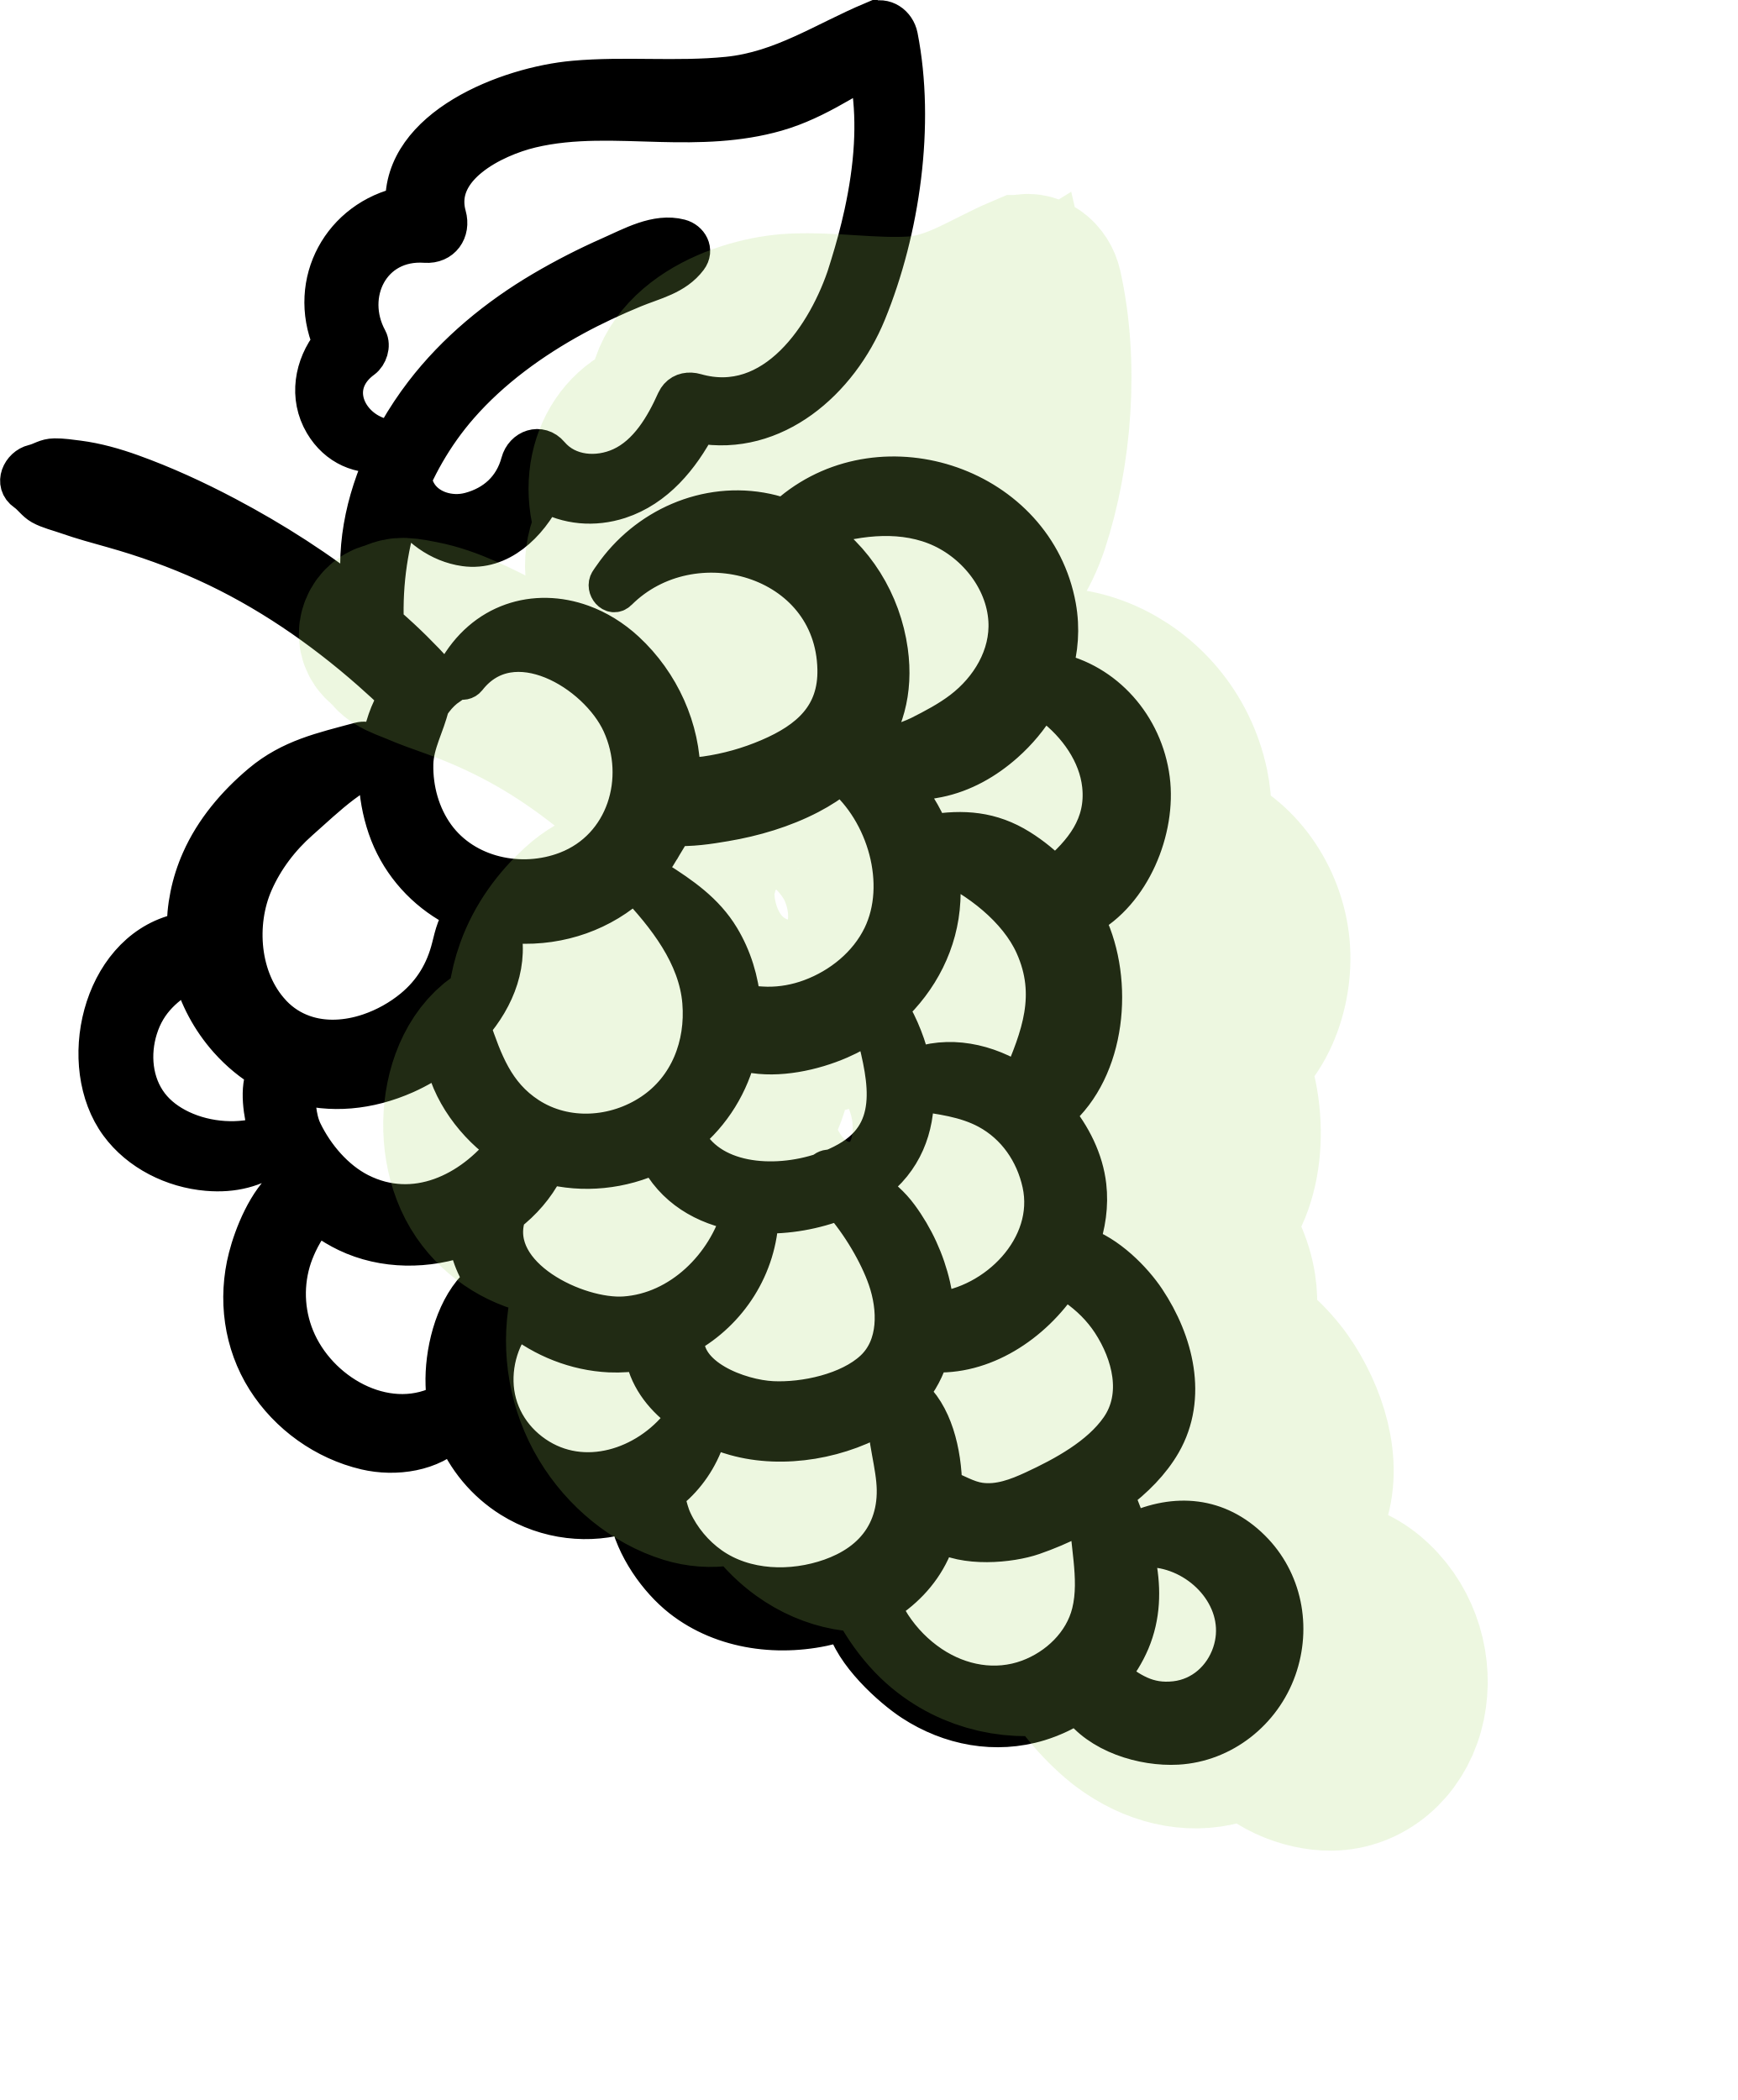
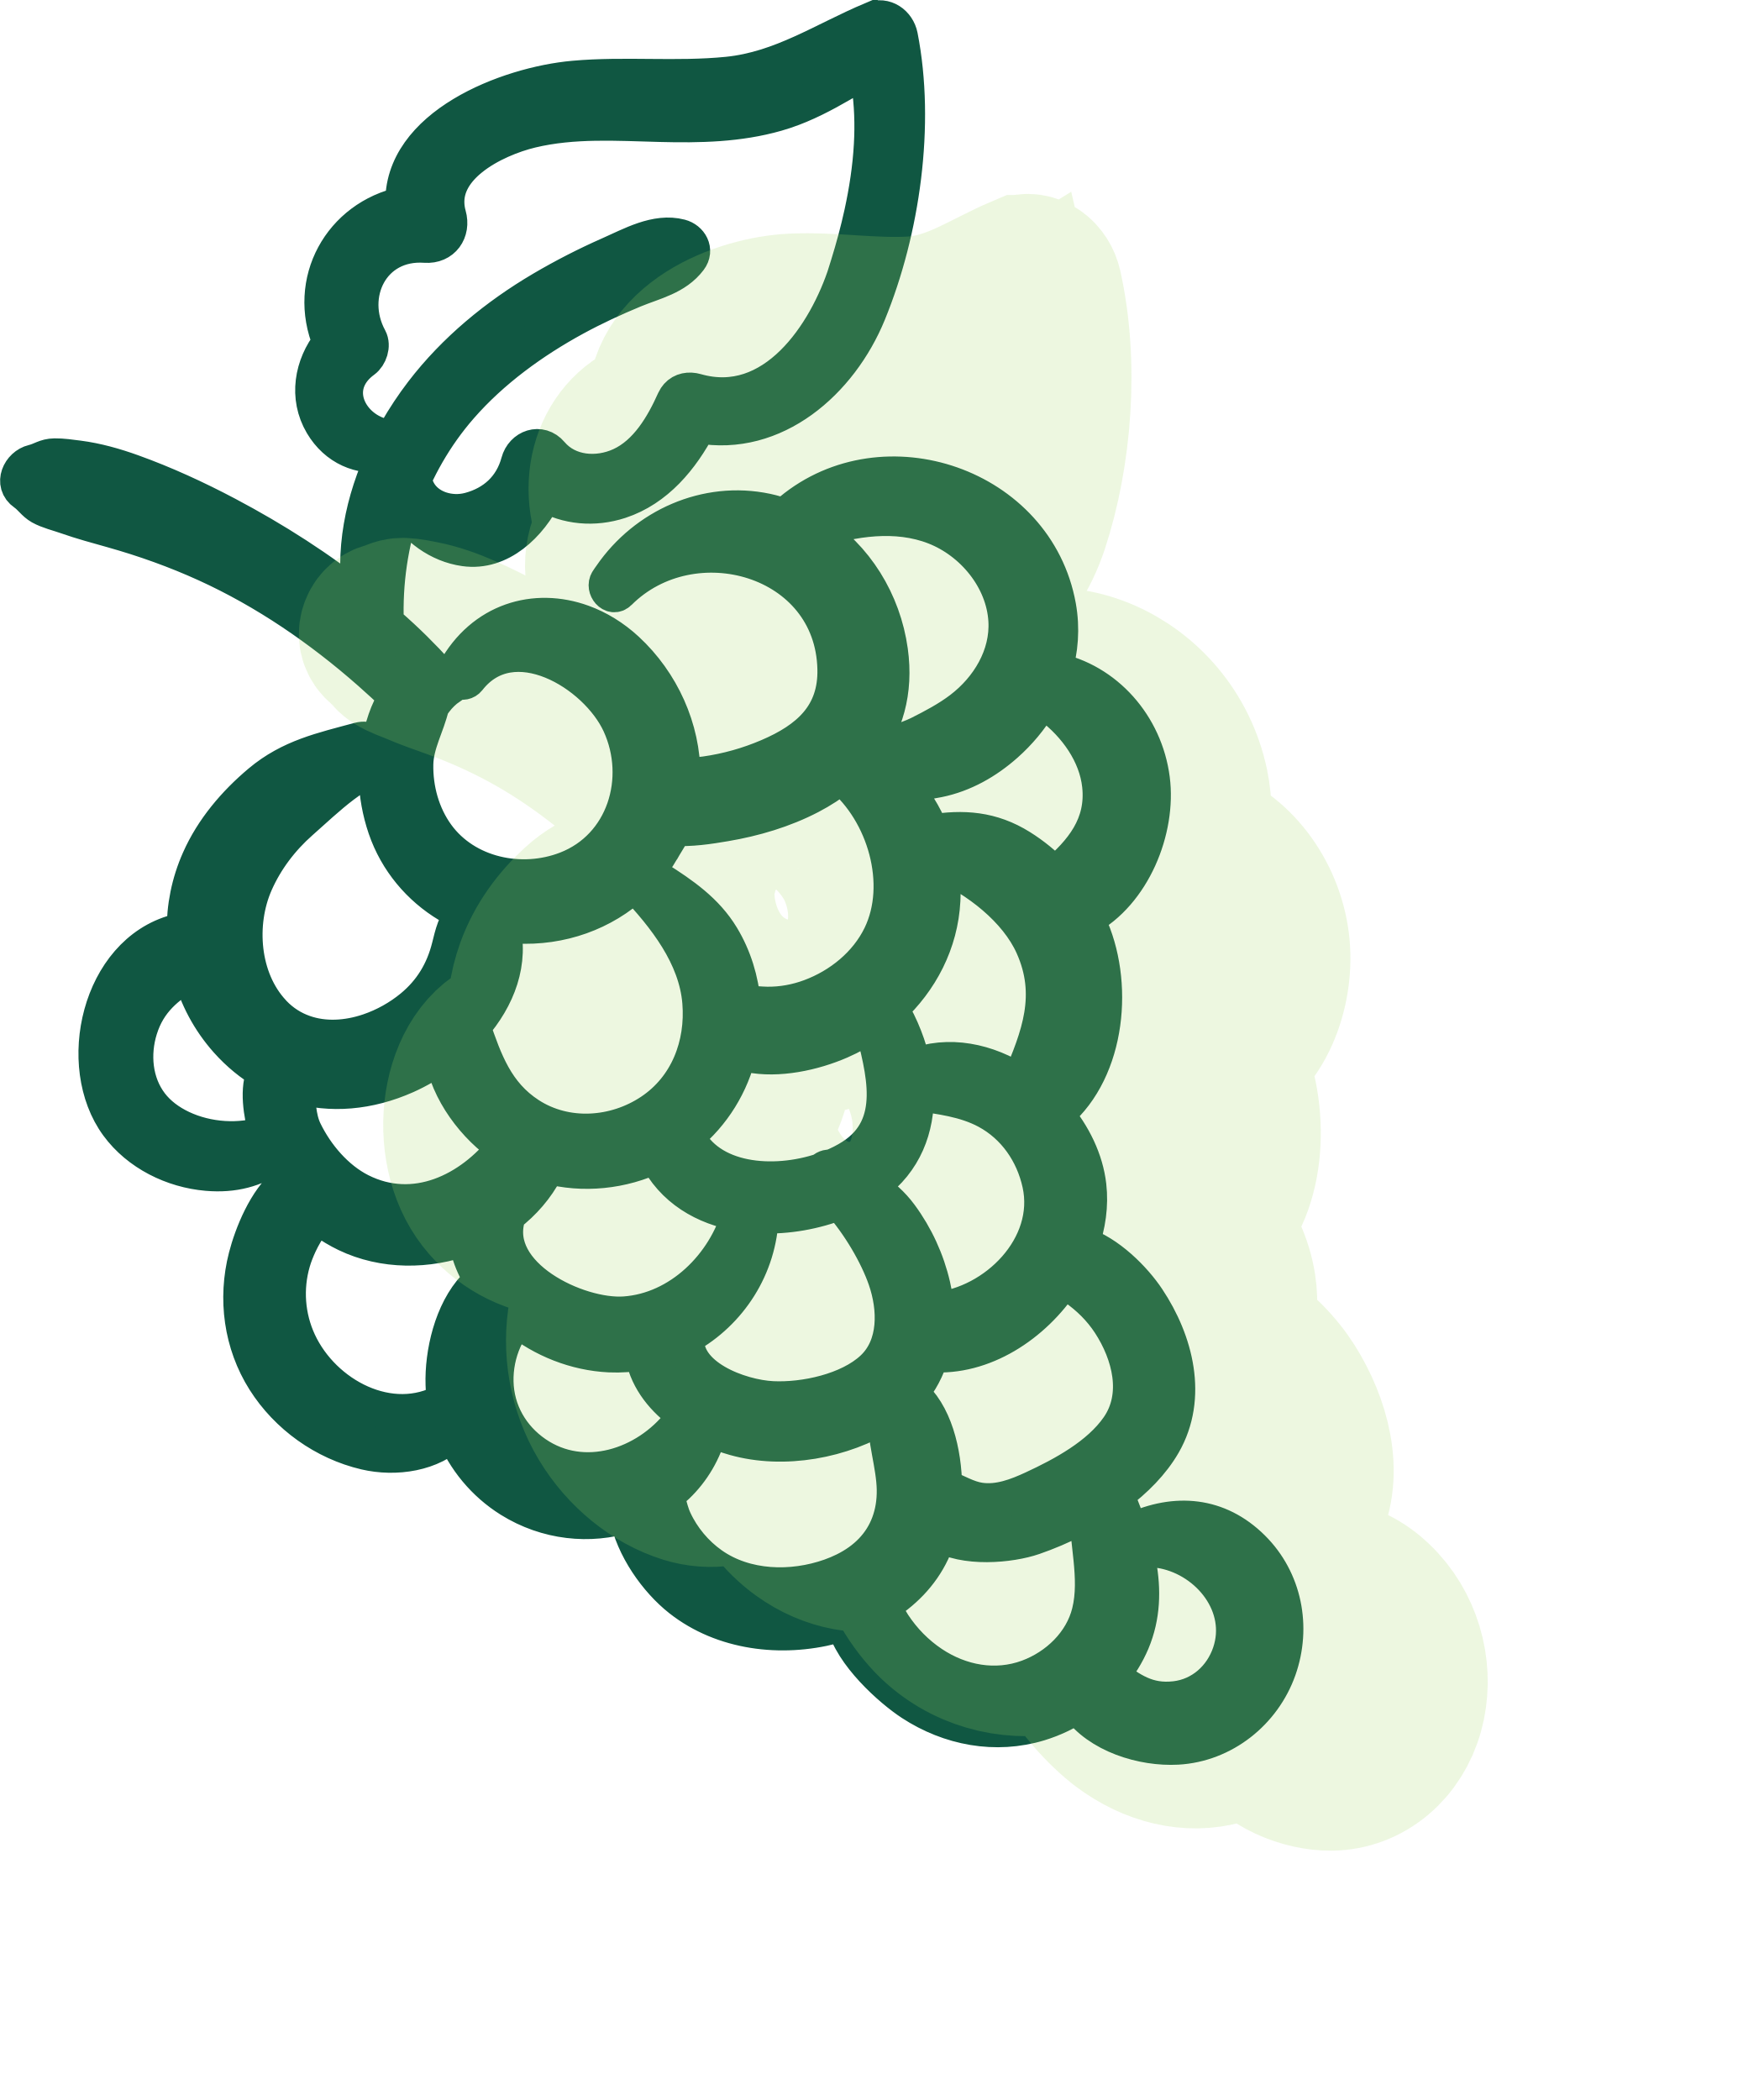
<svg xmlns="http://www.w3.org/2000/svg" width="48" height="58" viewBox="0 0 48 58" fill="none">
  <svg x="0.00" y="0.00" width="36" height="49" viewBox="0 0 36 49" overflow="visible">
-     <path d="M24.082 0.55C22.738 1.117 21.583 1.917 20.095 2.067C18.682 2.209 17.26 2.05 15.848 2.177C14.014 2.341 11.065 3.484 11.143 5.652C9.422 6.017 8.434 7.775 9.133 9.457C8.629 10.092 8.469 10.97 8.907 11.71C9.295 12.366 9.961 12.642 10.639 12.533C10.028 13.823 9.731 15.258 9.989 16.642C8.831 15.713 7.577 14.911 6.261 14.215C5.416 13.769 4.55 13.37 3.651 13.046C3.17 12.873 2.674 12.732 2.166 12.666C1.957 12.639 1.719 12.604 1.508 12.607C1.254 12.61 1.145 12.722 0.918 12.776C0.556 12.862 0.319 13.358 0.689 13.613C0.853 13.725 0.949 13.891 1.128 13.992C1.336 14.108 1.616 14.174 1.842 14.254C2.257 14.4 2.681 14.514 3.104 14.633C3.987 14.881 4.859 15.193 5.693 15.573C7.342 16.324 8.858 17.365 10.217 18.561C10.472 18.785 10.721 19.016 10.968 19.25C10.701 19.623 10.563 20.135 10.484 20.537C10.472 20.596 10.464 20.655 10.455 20.715C10.385 20.526 10.179 20.379 9.919 20.449C8.909 20.723 8.02 20.91 7.188 21.608C6.491 22.194 5.883 22.909 5.512 23.747C5.229 24.383 5.096 25.058 5.106 25.725C5.032 25.721 4.952 25.727 4.867 25.75C2.745 26.32 2.049 29.424 3.259 31.07C3.828 31.845 4.774 32.31 5.721 32.391C6.458 32.454 7.038 32.287 7.567 31.934C7.661 32.194 7.787 32.44 7.939 32.669C7.346 33.135 6.964 34.114 6.809 34.717C6.512 35.871 6.676 37.106 7.316 38.117C7.94 39.103 8.958 39.83 10.093 40.096C10.92 40.29 11.935 40.146 12.527 39.535C12.833 40.301 13.38 40.965 14.093 41.411C15.105 42.043 16.296 42.157 17.321 41.833C17.496 42.747 18.145 43.651 18.795 44.163C19.97 45.087 21.578 45.274 22.996 44.906C23.106 44.877 23.213 44.845 23.32 44.81C23.522 45.685 24.613 46.658 25.181 47.029C26.227 47.713 27.497 47.953 28.703 47.586C29.075 47.472 29.433 47.303 29.762 47.089C30.336 47.921 31.567 48.292 32.518 48.239C33.787 48.168 34.884 47.292 35.305 46.102C35.716 44.938 35.465 43.637 34.581 42.761C33.642 41.83 32.468 41.741 31.312 42.27C31.273 42.288 31.242 42.313 31.217 42.341C31.1 41.976 30.96 41.617 30.815 41.268C31.35 40.87 31.815 40.401 32.12 39.871C32.857 38.589 32.461 37.05 31.683 35.882C31.319 35.334 30.602 34.603 29.851 34.367C30.039 33.839 30.118 33.286 30.056 32.749C29.976 32.045 29.637 31.349 29.146 30.768C29.165 30.755 29.183 30.745 29.201 30.73C30.607 29.528 30.82 27.111 30.057 25.499C30.034 25.451 30.008 25.406 29.984 25.359C31.281 24.668 31.99 22.912 31.81 21.519C31.618 20.033 30.535 18.805 29.11 18.517C29.281 17.956 29.329 17.357 29.219 16.746C28.615 13.413 24.418 11.986 21.854 14.108C21.788 14.162 21.748 14.226 21.729 14.293C21.547 14.227 21.36 14.169 21.166 14.128C19.507 13.778 17.829 14.537 16.886 15.907C16.853 15.954 16.819 15.999 16.789 16.048C16.669 16.237 16.907 16.538 17.093 16.351C19.125 14.324 23.006 15.404 23.075 18.476C23.104 19.752 22.328 20.43 21.222 20.902C20.666 21.14 20.084 21.304 19.484 21.389C19.277 21.419 19.06 21.421 18.844 21.422C18.85 20.13 18.266 18.842 17.3 17.95C16.93 17.608 16.516 17.357 16.088 17.201C14.781 16.726 13.339 17.137 12.569 18.543C12.504 18.662 12.58 18.77 12.684 18.811C12.766 18.842 12.866 18.832 12.929 18.752C14.157 17.176 16.481 18.582 17.127 19.994C17.821 21.51 17.254 23.394 15.644 24.016C14.399 24.497 12.861 24.176 12.058 23.072C11.648 22.507 11.454 21.798 11.468 21.104C11.48 20.534 11.785 20.031 11.905 19.505C11.938 19.456 11.97 19.407 12.006 19.36C12.126 19.201 12.262 19.071 12.411 18.967C11.993 18.483 11.555 18.023 11.094 17.595C10.949 17.46 10.801 17.329 10.653 17.2C10.612 16.086 10.773 14.987 11.13 13.956C11.487 14.576 12.124 15.041 12.834 15.14C13.815 15.278 14.62 14.492 15.046 13.636C15.662 13.99 16.404 14.061 17.118 13.828C18.123 13.498 18.817 12.654 19.295 11.744C21.395 12.122 23.195 10.545 23.973 8.648C24.91 6.362 25.328 3.435 24.85 1.001C24.781 0.652 24.438 0.402 24.083 0.551L24.082 0.55ZM24.576 17.979C24.388 16.616 23.621 15.375 22.485 14.663C23.546 14.306 24.76 14.13 25.817 14.542C26.871 14.952 27.729 15.983 27.797 17.135C27.855 18.113 27.307 19.013 26.547 19.592C26.193 19.862 25.782 20.079 25.386 20.278C25.013 20.466 24.502 20.548 24.251 20.897C24.22 20.941 24.2 20.995 24.192 21.052C24.078 20.969 23.96 20.891 23.838 20.819C24.45 20.06 24.732 19.103 24.576 17.979L24.576 17.979ZM30.386 21.69C30.505 22.796 29.889 23.528 29.131 24.177C28.846 23.883 28.528 23.622 28.181 23.405C27.384 22.906 26.601 22.852 25.716 22.998C25.521 22.509 25.242 22.062 24.889 21.673C24.859 21.64 24.829 21.608 24.798 21.576C24.838 21.584 24.879 21.591 24.921 21.596C25.251 21.639 25.613 21.586 25.907 21.526C26.609 21.384 27.239 21.025 27.773 20.55C28.137 20.227 28.447 19.855 28.692 19.448C28.718 19.405 28.744 19.362 28.769 19.318C28.854 19.373 28.937 19.432 29.019 19.493C29.728 20.029 30.293 20.824 30.386 21.69L30.386 21.69ZM23.325 43.382C23.201 43.443 23.071 43.498 22.933 43.547C21.873 43.921 20.589 43.892 19.646 43.227C19.206 42.917 18.84 42.479 18.614 41.991C18.572 41.902 18.541 41.811 18.513 41.719C18.468 41.572 18.436 41.421 18.408 41.269C18.504 41.196 18.597 41.117 18.686 41.033C19.114 40.623 19.438 40.09 19.601 39.45C19.827 39.553 20.06 39.638 20.291 39.703C21.645 40.084 23.271 39.788 24.464 39.041C24.44 39.73 24.702 40.458 24.714 41.137C24.72 41.484 24.666 41.797 24.561 42.078C24.347 42.653 23.918 43.09 23.325 43.382L23.325 43.382ZM14.785 40.16C14.115 39.7 13.701 38.979 13.683 38.162C13.674 37.765 13.754 37.367 13.915 37.003C14.01 36.79 14.144 36.606 14.273 36.417C14.998 36.999 15.9 37.359 16.832 37.404C17.146 37.418 17.453 37.395 17.749 37.34C17.844 38.013 18.255 38.564 18.802 38.978C18.848 39.013 18.895 39.047 18.943 39.08C18.894 39.155 18.842 39.227 18.787 39.298C17.85 40.498 16.118 41.073 14.785 40.16ZM13.864 25.517C13.994 25.537 14.126 25.553 14.259 25.56C15.488 25.627 16.661 25.206 17.522 24.404C18.379 25.311 19.239 26.399 19.344 27.677C19.441 28.864 18.995 30.032 17.985 30.706C16.984 31.375 15.635 31.469 14.608 30.804C13.685 30.205 13.375 29.305 13.046 28.352C13.73 27.564 14.13 26.572 13.849 25.53C13.849 25.529 13.848 25.529 13.848 25.528C13.847 25.523 13.844 25.518 13.842 25.513C13.849 25.514 13.856 25.516 13.863 25.517L13.864 25.517ZM8.399 31.243C8.211 30.856 8.226 30.389 8.165 29.963C9.125 30.252 10.182 30.165 11.211 29.707C11.553 29.554 11.897 29.354 12.219 29.114C12.37 30.14 13.133 31.133 13.945 31.671C13.949 31.674 13.954 31.677 13.958 31.679C13.958 31.68 13.957 31.681 13.956 31.681C13.007 32.897 11.451 33.663 9.946 32.903C9.276 32.564 8.724 31.913 8.399 31.243L8.399 31.243ZM21.331 38.646C20.433 38.602 18.856 38.024 18.954 36.925C18.955 36.918 18.955 36.911 18.955 36.904C20.142 36.242 20.961 34.995 21.008 33.565C21.744 33.595 22.509 33.458 23.194 33.188C23.74 33.804 24.233 34.644 24.469 35.325C24.75 36.135 24.784 37.172 24.11 37.803C23.444 38.427 22.217 38.69 21.33 38.646L21.331 38.646ZM14.011 33.606C14.018 33.584 14.021 33.562 14.024 33.539C14.45 33.211 14.808 32.802 15.06 32.32C15.082 32.277 15.099 32.234 15.11 32.192C16.102 32.458 17.184 32.349 18.121 31.897C18.583 32.836 19.454 33.341 20.44 33.507C20.038 34.946 18.778 36.2 17.25 36.306C15.959 36.396 13.524 35.24 14.011 33.606ZM23.539 31.953C23.361 32.067 23.161 32.169 22.946 32.255C22.855 32.237 22.776 32.274 22.722 32.337C21.367 32.795 19.57 32.658 18.956 31.366C19.686 30.77 20.194 29.945 20.407 29.028C20.502 29.069 20.596 29.1 20.683 29.117C21.492 29.282 22.46 29.072 23.204 28.749C23.515 28.614 23.809 28.446 24.083 28.253C24.417 29.566 24.873 31.094 23.539 31.953ZM30.893 39.429C30.356 40.202 29.374 40.732 28.539 41.119C28.08 41.332 27.578 41.523 27.063 41.448C26.704 41.397 26.407 41.196 26.073 41.079C26.063 40.111 25.802 39.022 25.131 38.484C25.406 38.167 25.597 37.796 25.714 37.399C27.145 37.505 28.543 36.595 29.356 35.353C29.468 35.415 29.579 35.478 29.683 35.55C30.07 35.82 30.4 36.144 30.659 36.539C31.213 37.388 31.514 38.538 30.893 39.429L30.893 39.429ZM25.845 36.191C25.832 35.965 25.801 35.738 25.75 35.514C25.59 34.817 25.282 34.148 24.857 33.572C24.626 33.259 24.363 33.034 24.077 32.845C24.047 32.825 24.017 32.805 23.987 32.786C24.029 32.758 24.07 32.73 24.11 32.701C24.974 32.072 25.317 31.148 25.293 30.178C25.967 30.274 26.658 30.355 27.262 30.68C28.035 31.097 28.545 31.84 28.732 32.692C29.111 34.426 27.5 36.034 25.844 36.191L25.845 36.191ZM28.161 29.895C27.273 29.316 26.198 29.08 25.215 29.472C25.104 28.911 24.883 28.354 24.583 27.849C25.415 27.081 25.966 26.034 26.025 24.865C26.043 24.506 26.017 24.155 25.954 23.817C27.002 24.278 28.084 25.119 28.534 26.121C29.146 27.483 28.709 28.622 28.161 29.895L28.161 29.895ZM18.267 23.482C18.33 23.377 18.389 23.27 18.444 23.158C18.492 23.06 18.533 22.96 18.573 22.859C19.063 22.897 19.593 22.813 20.022 22.74C20.831 22.604 21.645 22.363 22.374 21.983C22.687 21.82 22.971 21.634 23.227 21.427C24.446 22.438 25.021 24.416 24.329 25.843C23.942 26.64 23.204 27.235 22.383 27.54C22.002 27.682 21.594 27.757 21.187 27.752C20.979 27.75 20.737 27.715 20.509 27.725C20.459 27.078 20.26 26.436 19.926 25.882C19.493 25.162 18.833 24.713 18.149 24.278C18.045 24.211 17.94 24.145 17.835 24.078C17.994 23.894 18.14 23.696 18.268 23.482L18.267 23.482ZM10.416 21.061C10.407 21.195 10.403 21.328 10.406 21.462C10.417 21.939 10.503 22.414 10.657 22.865C10.968 23.774 11.594 24.512 12.386 24.986C12.532 25.073 12.683 25.153 12.84 25.222C12.589 25.423 12.5 25.84 12.421 26.157C12.254 26.825 11.922 27.381 11.384 27.825C11.037 28.111 10.624 28.343 10.188 28.491C9.594 28.692 8.957 28.733 8.387 28.53C8.082 28.422 7.796 28.246 7.547 27.985C7.541 27.978 7.536 27.971 7.53 27.965C6.662 27.037 6.55 25.508 7.043 24.388C7.33 23.737 7.766 23.164 8.298 22.694C8.666 22.37 9.06 21.994 9.477 21.68C9.721 21.496 9.972 21.332 10.231 21.212C10.316 21.173 10.375 21.12 10.416 21.061ZM3.853 28.414C3.853 28.414 3.854 28.413 3.854 28.412C4.091 27.651 4.602 27.222 5.263 26.848C5.445 27.534 5.785 28.182 6.279 28.737C6.597 29.093 6.949 29.38 7.326 29.599C7.104 30.067 7.221 30.755 7.371 31.308C6.638 31.565 5.729 31.504 5.009 31.163C4.668 31.002 4.369 30.78 4.154 30.498C3.704 29.907 3.636 29.112 3.853 28.414L3.853 28.414ZM8.941 33.703C9.139 33.844 9.348 33.97 9.567 34.075C10.589 34.566 11.816 34.566 12.886 34.167C12.911 34.433 12.988 34.699 13.103 34.953C13.166 35.094 13.242 35.231 13.324 35.362C13.254 35.419 13.189 35.481 13.126 35.547C12.483 36.229 12.226 37.386 12.253 38.241C12.257 38.393 12.272 38.544 12.295 38.693C10.791 39.536 8.929 38.547 8.242 37.069C7.919 36.374 7.86 35.582 8.075 34.844C8.123 34.68 8.187 34.52 8.259 34.364C8.359 34.151 8.477 33.948 8.618 33.762C8.669 33.694 8.721 33.633 8.771 33.574C8.826 33.619 8.883 33.661 8.941 33.703L8.941 33.703ZM31.448 42.792C31.68 42.768 31.912 42.782 32.136 42.827C33.402 43.082 34.419 44.355 33.981 45.657C33.752 46.338 33.183 46.849 32.461 46.932C31.687 47.022 31.22 46.682 30.683 46.276C30.917 45.995 31.112 45.682 31.255 45.345C31.553 44.637 31.566 43.913 31.437 43.2C31.412 43.062 31.381 42.923 31.346 42.785C31.377 42.793 31.411 42.796 31.448 42.792L31.448 42.792ZM30.147 43.053C30.197 43.555 30.219 44.053 30.1 44.534C29.892 45.377 29.199 46.037 28.399 46.334C27.497 46.668 26.525 46.487 25.735 45.959C25.522 45.817 25.324 45.652 25.144 45.47C24.964 45.287 24.803 45.087 24.662 44.873C24.545 44.694 24.462 44.505 24.357 44.337C24.498 44.251 24.633 44.158 24.761 44.056C25.307 43.626 25.724 43.057 25.925 42.343C26.632 42.789 27.9 42.669 28.542 42.447C28.917 42.318 29.313 42.151 29.704 41.95C29.814 41.894 29.924 41.836 30.032 41.774C30.044 42.198 30.105 42.627 30.147 43.053ZM23.381 7.498C22.829 9.234 21.368 11.429 19.223 10.815C19.031 10.76 18.839 10.794 18.714 10.935C18.684 10.969 18.657 11.008 18.635 11.056C18.323 11.755 17.875 12.527 17.145 12.861C16.503 13.154 15.689 13.097 15.214 12.536C14.918 12.186 14.442 12.365 14.334 12.769C14.146 13.464 13.652 13.916 12.969 14.098C12.697 14.17 12.413 14.157 12.163 14.073C11.779 13.944 11.479 13.643 11.429 13.211C11.537 12.976 11.656 12.745 11.786 12.52C12.049 12.064 12.356 11.629 12.711 11.223C13.588 10.219 14.71 9.407 15.876 8.772C16.404 8.485 16.951 8.231 17.507 8.001C18.064 7.771 18.658 7.654 19.035 7.154C19.221 6.909 19.054 6.621 18.788 6.551C18.123 6.377 17.431 6.777 16.834 7.039C16.197 7.32 15.579 7.637 14.98 7.989C13.719 8.732 12.565 9.678 11.672 10.844C11.414 11.181 11.176 11.54 10.961 11.915C10.926 11.976 10.892 12.038 10.858 12.1C9.942 12.058 9.252 11.161 9.632 10.407C9.714 10.243 9.846 10.087 10.038 9.947C10.2 9.828 10.297 9.545 10.196 9.357C9.539 8.147 10.262 6.654 11.745 6.759C12.225 6.793 12.503 6.388 12.377 5.946C12.346 5.836 12.33 5.729 12.326 5.627C12.305 5.121 12.59 4.702 12.996 4.374C13.49 3.974 14.162 3.709 14.672 3.587C15.837 3.308 17.044 3.391 18.23 3.421C19.317 3.449 20.393 3.43 21.447 3.129C21.599 3.086 21.746 3.036 21.891 2.981C21.956 2.956 22.02 2.93 22.084 2.904C22.618 2.681 23.115 2.39 23.613 2.096C23.722 2.032 23.83 1.968 23.939 1.904C23.968 2.042 23.993 2.181 24.013 2.321C24.095 2.874 24.114 3.438 24.082 4.003C24.047 4.636 23.949 5.271 23.814 5.892C23.708 6.378 23.578 6.855 23.435 7.318C23.417 7.378 23.399 7.438 23.38 7.498L23.381 7.498Z" fill="currentColor" stroke="currentColor" />
+     <path d="M24.082 0.55C22.738 1.117 21.583 1.917 20.095 2.067C18.682 2.209 17.26 2.05 15.848 2.177C14.014 2.341 11.065 3.484 11.143 5.652C9.422 6.017 8.434 7.775 9.133 9.457C8.629 10.092 8.469 10.97 8.907 11.71C9.295 12.366 9.961 12.642 10.639 12.533C10.028 13.823 9.731 15.258 9.989 16.642C8.831 15.713 7.577 14.911 6.261 14.215C5.416 13.769 4.55 13.37 3.651 13.046C3.17 12.873 2.674 12.732 2.166 12.666C1.957 12.639 1.719 12.604 1.508 12.607C1.254 12.61 1.145 12.722 0.918 12.776C0.556 12.862 0.319 13.358 0.689 13.613C0.853 13.725 0.949 13.891 1.128 13.992C1.336 14.108 1.616 14.174 1.842 14.254C2.257 14.4 2.681 14.514 3.104 14.633C3.987 14.881 4.859 15.193 5.693 15.573C7.342 16.324 8.858 17.365 10.217 18.561C10.472 18.785 10.721 19.016 10.968 19.25C10.701 19.623 10.563 20.135 10.484 20.537C10.472 20.596 10.464 20.655 10.455 20.715C10.385 20.526 10.179 20.379 9.919 20.449C8.909 20.723 8.02 20.91 7.188 21.608C6.491 22.194 5.883 22.909 5.512 23.747C5.229 24.383 5.096 25.058 5.106 25.725C5.032 25.721 4.952 25.727 4.867 25.75C2.745 26.32 2.049 29.424 3.259 31.07C3.828 31.845 4.774 32.31 5.721 32.391C6.458 32.454 7.038 32.287 7.567 31.934C7.661 32.194 7.787 32.44 7.939 32.669C7.346 33.135 6.964 34.114 6.809 34.717C6.512 35.871 6.676 37.106 7.316 38.117C7.94 39.103 8.958 39.83 10.093 40.096C10.92 40.29 11.935 40.146 12.527 39.535C12.833 40.301 13.38 40.965 14.093 41.411C15.105 42.043 16.296 42.157 17.321 41.833C17.496 42.747 18.145 43.651 18.795 44.163C19.97 45.087 21.578 45.274 22.996 44.906C23.106 44.877 23.213 44.845 23.32 44.81C23.522 45.685 24.613 46.658 25.181 47.029C26.227 47.713 27.497 47.953 28.703 47.586C29.075 47.472 29.433 47.303 29.762 47.089C30.336 47.921 31.567 48.292 32.518 48.239C33.787 48.168 34.884 47.292 35.305 46.102C35.716 44.938 35.465 43.637 34.581 42.761C33.642 41.83 32.468 41.741 31.312 42.27C31.273 42.288 31.242 42.313 31.217 42.341C31.1 41.976 30.96 41.617 30.815 41.268C31.35 40.87 31.815 40.401 32.12 39.871C32.857 38.589 32.461 37.05 31.683 35.882C31.319 35.334 30.602 34.603 29.851 34.367C30.039 33.839 30.118 33.286 30.056 32.749C29.976 32.045 29.637 31.349 29.146 30.768C29.165 30.755 29.183 30.745 29.201 30.73C30.607 29.528 30.82 27.111 30.057 25.499C30.034 25.451 30.008 25.406 29.984 25.359C31.281 24.668 31.99 22.912 31.81 21.519C31.618 20.033 30.535 18.805 29.11 18.517C29.281 17.956 29.329 17.357 29.219 16.746C28.615 13.413 24.418 11.986 21.854 14.108C21.788 14.162 21.748 14.226 21.729 14.293C21.547 14.227 21.36 14.169 21.166 14.128C19.507 13.778 17.829 14.537 16.886 15.907C16.853 15.954 16.819 15.999 16.789 16.048C16.669 16.237 16.907 16.538 17.093 16.351C19.125 14.324 23.006 15.404 23.075 18.476C23.104 19.752 22.328 20.43 21.222 20.902C20.666 21.14 20.084 21.304 19.484 21.389C19.277 21.419 19.06 21.421 18.844 21.422C18.85 20.13 18.266 18.842 17.3 17.95C16.93 17.608 16.516 17.357 16.088 17.201C14.781 16.726 13.339 17.137 12.569 18.543C12.504 18.662 12.58 18.77 12.684 18.811C12.766 18.842 12.866 18.832 12.929 18.752C14.157 17.176 16.481 18.582 17.127 19.994C17.821 21.51 17.254 23.394 15.644 24.016C14.399 24.497 12.861 24.176 12.058 23.072C11.648 22.507 11.454 21.798 11.468 21.104C11.48 20.534 11.785 20.031 11.905 19.505C11.938 19.456 11.97 19.407 12.006 19.36C12.126 19.201 12.262 19.071 12.411 18.967C11.993 18.483 11.555 18.023 11.094 17.595C10.949 17.46 10.801 17.329 10.653 17.2C10.612 16.086 10.773 14.987 11.13 13.956C11.487 14.576 12.124 15.041 12.834 15.14C13.815 15.278 14.62 14.492 15.046 13.636C15.662 13.99 16.404 14.061 17.118 13.828C18.123 13.498 18.817 12.654 19.295 11.744C21.395 12.122 23.195 10.545 23.973 8.648C24.91 6.362 25.328 3.435 24.85 1.001C24.781 0.652 24.438 0.402 24.083 0.551L24.082 0.55ZM24.576 17.979C24.388 16.616 23.621 15.375 22.485 14.663C23.546 14.306 24.76 14.13 25.817 14.542C26.871 14.952 27.729 15.983 27.797 17.135C27.855 18.113 27.307 19.013 26.547 19.592C26.193 19.862 25.782 20.079 25.386 20.278C25.013 20.466 24.502 20.548 24.251 20.897C24.22 20.941 24.2 20.995 24.192 21.052C24.078 20.969 23.96 20.891 23.838 20.819C24.45 20.06 24.732 19.103 24.576 17.979L24.576 17.979ZM30.386 21.69C30.505 22.796 29.889 23.528 29.131 24.177C28.846 23.883 28.528 23.622 28.181 23.405C27.384 22.906 26.601 22.852 25.716 22.998C25.521 22.509 25.242 22.062 24.889 21.673C24.859 21.64 24.829 21.608 24.798 21.576C24.838 21.584 24.879 21.591 24.921 21.596C25.251 21.639 25.613 21.586 25.907 21.526C26.609 21.384 27.239 21.025 27.773 20.55C28.137 20.227 28.447 19.855 28.692 19.448C28.718 19.405 28.744 19.362 28.769 19.318C28.854 19.373 28.937 19.432 29.019 19.493C29.728 20.029 30.293 20.824 30.386 21.69L30.386 21.69ZM23.325 43.382C23.201 43.443 23.071 43.498 22.933 43.547C21.873 43.921 20.589 43.892 19.646 43.227C19.206 42.917 18.84 42.479 18.614 41.991C18.572 41.902 18.541 41.811 18.513 41.719C18.468 41.572 18.436 41.421 18.408 41.269C18.504 41.196 18.597 41.117 18.686 41.033C19.114 40.623 19.438 40.09 19.601 39.45C19.827 39.553 20.06 39.638 20.291 39.703C21.645 40.084 23.271 39.788 24.464 39.041C24.44 39.73 24.702 40.458 24.714 41.137C24.72 41.484 24.666 41.797 24.561 42.078C24.347 42.653 23.918 43.09 23.325 43.382L23.325 43.382ZM14.785 40.16C14.115 39.7 13.701 38.979 13.683 38.162C13.674 37.765 13.754 37.367 13.915 37.003C14.01 36.79 14.144 36.606 14.273 36.417C14.998 36.999 15.9 37.359 16.832 37.404C17.146 37.418 17.453 37.395 17.749 37.34C17.844 38.013 18.255 38.564 18.802 38.978C18.848 39.013 18.895 39.047 18.943 39.08C18.894 39.155 18.842 39.227 18.787 39.298C17.85 40.498 16.118 41.073 14.785 40.16ZM13.864 25.517C13.994 25.537 14.126 25.553 14.259 25.56C15.488 25.627 16.661 25.206 17.522 24.404C18.379 25.311 19.239 26.399 19.344 27.677C19.441 28.864 18.995 30.032 17.985 30.706C16.984 31.375 15.635 31.469 14.608 30.804C13.685 30.205 13.375 29.305 13.046 28.352C13.73 27.564 14.13 26.572 13.849 25.53C13.849 25.529 13.848 25.529 13.848 25.528C13.847 25.523 13.844 25.518 13.842 25.513C13.849 25.514 13.856 25.516 13.863 25.517L13.864 25.517ZM8.399 31.243C8.211 30.856 8.226 30.389 8.165 29.963C9.125 30.252 10.182 30.165 11.211 29.707C11.553 29.554 11.897 29.354 12.219 29.114C12.37 30.14 13.133 31.133 13.945 31.671C13.949 31.674 13.954 31.677 13.958 31.679C13.958 31.68 13.957 31.681 13.956 31.681C13.007 32.897 11.451 33.663 9.946 32.903C9.276 32.564 8.724 31.913 8.399 31.243L8.399 31.243ZM21.331 38.646C20.433 38.602 18.856 38.024 18.954 36.925C18.955 36.918 18.955 36.911 18.955 36.904C20.142 36.242 20.961 34.995 21.008 33.565C21.744 33.595 22.509 33.458 23.194 33.188C23.74 33.804 24.233 34.644 24.469 35.325C24.75 36.135 24.784 37.172 24.11 37.803C23.444 38.427 22.217 38.69 21.33 38.646L21.331 38.646ZM14.011 33.606C14.018 33.584 14.021 33.562 14.024 33.539C14.45 33.211 14.808 32.802 15.06 32.32C15.082 32.277 15.099 32.234 15.11 32.192C16.102 32.458 17.184 32.349 18.121 31.897C18.583 32.836 19.454 33.341 20.44 33.507C20.038 34.946 18.778 36.2 17.25 36.306C15.959 36.396 13.524 35.24 14.011 33.606ZM23.539 31.953C23.361 32.067 23.161 32.169 22.946 32.255C22.855 32.237 22.776 32.274 22.722 32.337C21.367 32.795 19.57 32.658 18.956 31.366C19.686 30.77 20.194 29.945 20.407 29.028C20.502 29.069 20.596 29.1 20.683 29.117C21.492 29.282 22.46 29.072 23.204 28.749C23.515 28.614 23.809 28.446 24.083 28.253C24.417 29.566 24.873 31.094 23.539 31.953ZM30.893 39.429C30.356 40.202 29.374 40.732 28.539 41.119C28.08 41.332 27.578 41.523 27.063 41.448C26.704 41.397 26.407 41.196 26.073 41.079C26.063 40.111 25.802 39.022 25.131 38.484C25.406 38.167 25.597 37.796 25.714 37.399C27.145 37.505 28.543 36.595 29.356 35.353C29.468 35.415 29.579 35.478 29.683 35.55C30.07 35.82 30.4 36.144 30.659 36.539C31.213 37.388 31.514 38.538 30.893 39.429L30.893 39.429ZM25.845 36.191C25.832 35.965 25.801 35.738 25.75 35.514C25.59 34.817 25.282 34.148 24.857 33.572C24.626 33.259 24.363 33.034 24.077 32.845C24.047 32.825 24.017 32.805 23.987 32.786C24.029 32.758 24.07 32.73 24.11 32.701C24.974 32.072 25.317 31.148 25.293 30.178C25.967 30.274 26.658 30.355 27.262 30.68C28.035 31.097 28.545 31.84 28.732 32.692C29.111 34.426 27.5 36.034 25.844 36.191L25.845 36.191ZM28.161 29.895C27.273 29.316 26.198 29.08 25.215 29.472C25.104 28.911 24.883 28.354 24.583 27.849C25.415 27.081 25.966 26.034 26.025 24.865C26.043 24.506 26.017 24.155 25.954 23.817C27.002 24.278 28.084 25.119 28.534 26.121C29.146 27.483 28.709 28.622 28.161 29.895L28.161 29.895ZM18.267 23.482C18.33 23.377 18.389 23.27 18.444 23.158C18.492 23.06 18.533 22.96 18.573 22.859C19.063 22.897 19.593 22.813 20.022 22.74C20.831 22.604 21.645 22.363 22.374 21.983C22.687 21.82 22.971 21.634 23.227 21.427C24.446 22.438 25.021 24.416 24.329 25.843C23.942 26.64 23.204 27.235 22.383 27.54C22.002 27.682 21.594 27.757 21.187 27.752C20.979 27.75 20.737 27.715 20.509 27.725C20.459 27.078 20.26 26.436 19.926 25.882C19.493 25.162 18.833 24.713 18.149 24.278C18.045 24.211 17.94 24.145 17.835 24.078C17.994 23.894 18.14 23.696 18.268 23.482L18.267 23.482ZM10.416 21.061C10.407 21.195 10.403 21.328 10.406 21.462C10.417 21.939 10.503 22.414 10.657 22.865C10.968 23.774 11.594 24.512 12.386 24.986C12.532 25.073 12.683 25.153 12.84 25.222C12.589 25.423 12.5 25.84 12.421 26.157C12.254 26.825 11.922 27.381 11.384 27.825C11.037 28.111 10.624 28.343 10.188 28.491C9.594 28.692 8.957 28.733 8.387 28.53C8.082 28.422 7.796 28.246 7.547 27.985C7.541 27.978 7.536 27.971 7.53 27.965C6.662 27.037 6.55 25.508 7.043 24.388C7.33 23.737 7.766 23.164 8.298 22.694C8.666 22.37 9.06 21.994 9.477 21.68C9.721 21.496 9.972 21.332 10.231 21.212C10.316 21.173 10.375 21.12 10.416 21.061ZM3.853 28.414C3.853 28.414 3.854 28.413 3.854 28.412C4.091 27.651 4.602 27.222 5.263 26.848C5.445 27.534 5.785 28.182 6.279 28.737C6.597 29.093 6.949 29.38 7.326 29.599C7.104 30.067 7.221 30.755 7.371 31.308C6.638 31.565 5.729 31.504 5.009 31.163C4.668 31.002 4.369 30.78 4.154 30.498C3.704 29.907 3.636 29.112 3.853 28.414L3.853 28.414ZM8.941 33.703C9.139 33.844 9.348 33.97 9.567 34.075C10.589 34.566 11.816 34.566 12.886 34.167C12.911 34.433 12.988 34.699 13.103 34.953C13.166 35.094 13.242 35.231 13.324 35.362C13.254 35.419 13.189 35.481 13.126 35.547C12.483 36.229 12.226 37.386 12.253 38.241C12.257 38.393 12.272 38.544 12.295 38.693C10.791 39.536 8.929 38.547 8.242 37.069C7.919 36.374 7.86 35.582 8.075 34.844C8.123 34.68 8.187 34.52 8.259 34.364C8.359 34.151 8.477 33.948 8.618 33.762C8.669 33.694 8.721 33.633 8.771 33.574C8.826 33.619 8.883 33.661 8.941 33.703L8.941 33.703ZM31.448 42.792C31.68 42.768 31.912 42.782 32.136 42.827C33.402 43.082 34.419 44.355 33.981 45.657C33.752 46.338 33.183 46.849 32.461 46.932C31.687 47.022 31.22 46.682 30.683 46.276C30.917 45.995 31.112 45.682 31.255 45.345C31.553 44.637 31.566 43.913 31.437 43.2C31.412 43.062 31.381 42.923 31.346 42.785C31.377 42.793 31.411 42.796 31.448 42.792L31.448 42.792ZM30.147 43.053C30.197 43.555 30.219 44.053 30.1 44.534C29.892 45.377 29.199 46.037 28.399 46.334C27.497 46.668 26.525 46.487 25.735 45.959C25.522 45.817 25.324 45.652 25.144 45.47C24.964 45.287 24.803 45.087 24.662 44.873C24.545 44.694 24.462 44.505 24.357 44.337C24.498 44.251 24.633 44.158 24.761 44.056C25.307 43.626 25.724 43.057 25.925 42.343C26.632 42.789 27.9 42.669 28.542 42.447C28.917 42.318 29.313 42.151 29.704 41.95C29.814 41.894 29.924 41.836 30.032 41.774C30.044 42.198 30.105 42.627 30.147 43.053ZM23.381 7.498C22.829 9.234 21.368 11.429 19.223 10.815C19.031 10.76 18.839 10.794 18.714 10.935C18.684 10.969 18.657 11.008 18.635 11.056C18.323 11.755 17.875 12.527 17.145 12.861C16.503 13.154 15.689 13.097 15.214 12.536C14.918 12.186 14.442 12.365 14.334 12.769C14.146 13.464 13.652 13.916 12.969 14.098C12.697 14.17 12.413 14.157 12.163 14.073C11.779 13.944 11.479 13.643 11.429 13.211C11.537 12.976 11.656 12.745 11.786 12.52C12.049 12.064 12.356 11.629 12.711 11.223C13.588 10.219 14.71 9.407 15.876 8.772C16.404 8.485 16.951 8.231 17.507 8.001C18.064 7.771 18.658 7.654 19.035 7.154C19.221 6.909 19.054 6.621 18.788 6.551C18.123 6.377 17.431 6.777 16.834 7.039C16.197 7.32 15.579 7.637 14.98 7.989C13.719 8.732 12.565 9.678 11.672 10.844C11.414 11.181 11.176 11.54 10.961 11.915C10.926 11.976 10.892 12.038 10.858 12.1C9.942 12.058 9.252 11.161 9.632 10.407C9.714 10.243 9.846 10.087 10.038 9.947C10.2 9.828 10.297 9.545 10.196 9.357C9.539 8.147 10.262 6.654 11.745 6.759C12.225 6.793 12.503 6.388 12.377 5.946C12.346 5.836 12.33 5.729 12.326 5.627C12.305 5.121 12.59 4.702 12.996 4.374C13.49 3.974 14.162 3.709 14.672 3.587C15.837 3.308 17.044 3.391 18.23 3.421C19.317 3.449 20.393 3.43 21.447 3.129C21.599 3.086 21.746 3.036 21.891 2.981C21.956 2.956 22.02 2.93 22.084 2.904C22.618 2.681 23.115 2.39 23.613 2.096C23.722 2.032 23.83 1.968 23.939 1.904C23.968 2.042 23.993 2.181 24.013 2.321C24.095 2.874 24.114 3.438 24.082 4.003C24.047 4.636 23.949 5.271 23.814 5.892C23.708 6.378 23.578 6.855 23.435 7.318C23.417 7.378 23.399 7.438 23.38 7.498L23.381 7.498Z" fill="#105742" stroke="#105742" />
  </svg>
  <svg x="8.23" y="5.14" width="33" height="46" viewBox="0 0 33 46" overflow="visible">
    <path opacity="0.2" d="M20.01 2.381C18.985 2.814 18.118 3.457 16.965 3.525C15.871 3.59 14.756 3.395 13.661 3.446C12.239 3.513 9.988 4.378 10.137 6.25C8.812 6.494 8.114 7.969 8.727 9.447C8.361 9.975 8.272 10.725 8.644 11.381C8.972 11.962 9.503 12.227 10.026 12.161C9.603 13.248 9.431 14.473 9.689 15.677C8.748 14.829 7.738 14.086 6.684 13.432C6.008 13.013 5.317 12.634 4.603 12.318C4.222 12.149 3.829 12.007 3.431 11.93C3.267 11.898 3.08 11.858 2.916 11.851C2.718 11.844 2.637 11.936 2.463 11.973C2.184 12.033 2.02 12.45 2.319 12.685C2.451 12.789 2.533 12.936 2.676 13.03C2.843 13.139 3.064 13.207 3.244 13.285C3.573 13.428 3.908 13.543 4.242 13.663C4.94 13.913 5.632 14.218 6.297 14.579C7.613 15.295 8.837 16.254 9.944 17.34C10.152 17.544 10.356 17.754 10.557 17.966C10.365 18.276 10.278 18.712 10.233 19.055C10.226 19.105 10.223 19.157 10.218 19.207C10.156 19.041 9.989 18.906 9.789 18.956C9.014 19.151 8.328 19.276 7.71 19.844C7.19 20.32 6.746 20.912 6.491 21.619C6.297 22.156 6.221 22.732 6.256 23.308C6.198 23.301 6.136 23.303 6.07 23.32C4.441 23.724 4.025 26.372 5.035 27.84C5.511 28.532 6.266 28.971 7.008 29.08C7.584 29.164 8.029 29.044 8.427 28.762C8.511 28.989 8.619 29.206 8.746 29.41C8.304 29.788 8.047 30.616 7.95 31.129C7.766 32.112 7.944 33.184 8.484 34.082C9.011 34.957 9.834 35.625 10.728 35.901C11.381 36.102 12.166 36.02 12.602 35.517C12.871 36.19 13.325 36.784 13.899 37.198C14.713 37.785 15.646 37.931 16.431 37.694C16.604 38.489 17.147 39.295 17.675 39.763C18.628 40.608 19.888 40.835 20.978 40.575C21.062 40.555 21.145 40.532 21.226 40.506C21.419 41.269 22.309 42.152 22.767 42.496C23.61 43.128 24.609 43.386 25.534 43.119C25.819 43.037 26.091 42.906 26.338 42.734C26.82 43.475 27.794 43.846 28.533 43.839C29.518 43.829 30.337 43.119 30.616 42.11C30.889 41.124 30.64 39.992 29.916 39.2C29.146 38.359 28.227 38.234 27.349 38.644C27.319 38.658 27.296 38.678 27.278 38.701C27.172 38.381 27.048 38.066 26.92 37.759C27.321 37.438 27.664 37.053 27.88 36.608C28.401 35.533 28.03 34.19 27.377 33.151C27.07 32.664 26.482 32.005 25.887 31.77C26.012 31.322 26.051 30.849 25.981 30.384C25.889 29.773 25.598 29.16 25.191 28.639C25.205 28.629 25.219 28.62 25.232 28.608C26.278 27.63 26.345 25.554 25.685 24.133C25.665 24.091 25.643 24.051 25.622 24.01C26.604 23.467 27.085 21.982 26.888 20.774C26.678 19.485 25.784 18.382 24.662 18.075C24.772 17.599 24.785 17.085 24.674 16.553C24.067 13.655 20.739 12.253 18.828 13.977C18.779 14.022 18.751 14.075 18.738 14.133C18.594 14.067 18.446 14.01 18.293 13.967C16.986 13.597 15.71 14.183 15.031 15.325C15.008 15.364 14.983 15.402 14.961 15.443C14.876 15.601 15.073 15.87 15.211 15.716C16.711 14.052 19.779 15.142 19.958 17.793C20.033 18.894 19.456 19.447 18.614 19.809C18.19 19.992 17.743 20.109 17.28 20.158C17.119 20.175 16.951 20.168 16.782 20.16C16.735 19.046 16.227 17.912 15.438 17.104C15.135 16.793 14.803 16.56 14.463 16.409C13.425 15.945 12.318 16.241 11.776 17.422C11.73 17.521 11.794 17.618 11.877 17.657C11.942 17.688 12.02 17.683 12.065 17.616C12.957 16.308 14.825 17.615 15.386 18.858C15.989 20.194 15.625 21.795 14.396 22.265C13.445 22.629 12.234 22.289 11.563 21.305C11.22 20.801 11.04 20.182 11.023 19.584C11.009 19.093 11.226 18.672 11.298 18.224C11.322 18.183 11.345 18.142 11.371 18.102C11.457 17.971 11.559 17.864 11.67 17.78C11.325 17.346 10.964 16.931 10.588 16.544C10.47 16.422 10.349 16.303 10.228 16.185C10.151 15.223 10.231 14.282 10.468 13.408C10.77 13.957 11.286 14.384 11.843 14.499C12.614 14.658 13.208 14.013 13.505 13.292C13.999 13.623 14.581 13.715 15.127 13.542C15.897 13.299 16.403 12.6 16.738 11.835C18.39 12.247 19.727 10.961 20.256 9.357C20.892 7.425 21.099 4.919 20.626 2.8C20.558 2.497 20.281 2.267 20.011 2.381L20.01 2.381ZM21.107 17.427C20.905 16.244 20.256 15.143 19.343 14.482C20.154 14.217 21.093 14.115 21.934 14.514C22.771 14.911 23.482 15.835 23.582 16.83C23.667 17.676 23.277 18.43 22.709 18.897C22.444 19.116 22.133 19.286 21.832 19.442C21.549 19.588 21.155 19.638 20.974 19.929C20.951 19.965 20.937 20.011 20.934 20.059C20.842 19.984 20.747 19.912 20.648 19.845C21.094 19.215 21.274 18.402 21.107 17.427ZM25.785 20.863C25.924 21.822 25.473 22.427 24.91 22.956C24.675 22.691 24.417 22.453 24.138 22.252C23.496 21.788 22.884 21.711 22.201 21.799C22.029 21.37 21.793 20.973 21.503 20.624C21.478 20.594 21.453 20.565 21.427 20.536C21.459 20.545 21.491 20.553 21.524 20.559C21.783 20.609 22.063 20.578 22.289 20.539C22.83 20.445 23.307 20.162 23.703 19.774C23.973 19.51 24.2 19.202 24.374 18.861C24.392 18.825 24.411 18.789 24.428 18.752C24.497 18.803 24.564 18.857 24.63 18.913C25.205 19.404 25.677 20.113 25.785 20.863ZM21.172 39.275C21.078 39.323 20.978 39.365 20.873 39.401C20.062 39.681 19.061 39.602 18.299 38.991C17.944 38.706 17.641 38.313 17.445 37.883C17.409 37.805 17.381 37.725 17.355 37.645C17.314 37.516 17.282 37.385 17.255 37.253C17.327 37.193 17.396 37.129 17.461 37.06C17.779 36.724 18.009 36.279 18.11 35.733C18.29 35.831 18.475 35.914 18.658 35.979C19.728 36.364 20.983 36.174 21.882 35.58C21.891 36.173 22.125 36.811 22.162 37.397C22.181 37.696 22.151 37.964 22.081 38.202C21.938 38.688 21.622 39.048 21.172 39.275ZM14.387 36.148C13.846 35.724 13.494 35.085 13.447 34.381C13.424 34.038 13.469 33.698 13.58 33.391C13.645 33.211 13.742 33.058 13.834 32.901C14.423 33.431 15.141 33.779 15.869 33.855C16.114 33.881 16.352 33.873 16.58 33.838C16.682 34.422 17.025 34.914 17.468 35.294C17.505 35.326 17.543 35.357 17.582 35.388C17.547 35.45 17.509 35.51 17.47 35.568C16.789 36.565 15.462 36.99 14.387 36.148ZM13.07 23.487C13.172 23.509 13.276 23.529 13.38 23.54C14.34 23.648 15.237 23.333 15.875 22.677C16.579 23.494 17.294 24.467 17.428 25.573C17.552 26.6 17.252 27.589 16.493 28.129C15.741 28.665 14.693 28.691 13.866 28.075C13.123 27.521 12.844 26.733 12.549 25.898C13.05 25.246 13.321 24.407 13.059 23.497C13.059 23.497 13.059 23.496 13.058 23.495C13.057 23.491 13.055 23.487 13.053 23.483C13.058 23.484 13.064 23.486 13.07 23.487ZM9.047 28.2C8.884 27.858 8.877 27.456 8.812 27.087C9.572 27.375 10.392 27.343 11.174 26.99C11.435 26.872 11.694 26.714 11.936 26.521C12.095 27.411 12.73 28.298 13.385 28.796C13.389 28.798 13.392 28.801 13.396 28.803C13.395 28.804 13.395 28.804 13.394 28.805C12.704 29.814 11.524 30.411 10.32 29.694C9.784 29.374 9.328 28.791 9.047 28.2ZM19.424 35.111C18.723 35.036 17.471 34.473 17.503 33.529C17.503 33.524 17.502 33.517 17.502 33.512C18.4 32.99 18.987 31.948 18.965 30.717C19.54 30.773 20.13 30.686 20.653 30.482C21.103 31.035 21.521 31.78 21.733 32.376C21.986 33.086 22.055 33.982 21.555 34.498C21.062 35.009 20.117 35.185 19.424 35.111ZM13.516 30.466C13.52 30.447 13.521 30.429 13.523 30.409C13.841 30.144 14.104 29.806 14.28 29.401C14.296 29.364 14.307 29.328 14.314 29.292C15.098 29.562 15.936 29.512 16.648 29.161C17.046 29.989 17.745 30.46 18.52 30.644C18.266 31.867 17.336 32.897 16.15 32.926C15.147 32.951 13.203 31.855 13.516 30.466ZM20.871 29.431C20.737 29.522 20.585 29.602 20.421 29.667C20.35 29.648 20.29 29.677 20.25 29.729C19.214 30.068 17.808 29.876 17.277 28.737C17.821 28.253 18.182 27.563 18.311 26.782C18.387 26.82 18.462 26.851 18.53 26.87C19.167 27.045 19.913 26.903 20.479 26.655C20.716 26.551 20.938 26.419 21.144 26.263C21.457 27.409 21.875 28.745 20.871 29.431ZM26.906 36.177C26.519 36.821 25.776 37.238 25.142 37.538C24.792 37.703 24.409 37.846 24.005 37.761C23.723 37.702 23.484 37.517 23.218 37.402C23.171 36.567 22.923 35.617 22.378 35.126C22.58 34.864 22.714 34.553 22.788 34.215C23.907 34.365 24.959 33.637 25.542 32.6C25.632 32.658 25.721 32.717 25.805 32.783C26.118 33.032 26.388 33.324 26.605 33.676C27.072 34.431 27.354 35.434 26.906 36.177ZM22.841 33.179C22.821 32.983 22.788 32.786 22.739 32.591C22.586 31.984 22.318 31.395 21.964 30.881C21.771 30.601 21.558 30.396 21.326 30.222C21.302 30.204 21.278 30.185 21.254 30.168C21.286 30.145 21.317 30.123 21.347 30.099C21.994 29.592 22.224 28.81 22.165 27.972C22.694 28.083 23.235 28.181 23.72 28.486C24.339 28.877 24.767 29.538 24.947 30.28C25.314 31.791 24.124 33.111 22.841 33.179ZM24.388 27.846C23.672 27.31 22.825 27.063 22.075 27.361C21.965 26.872 21.771 26.384 21.516 25.936C22.133 25.308 22.52 24.427 22.518 23.422C22.517 23.113 22.483 22.81 22.42 22.516C23.255 22.956 24.132 23.725 24.524 24.608C25.057 25.807 24.763 26.771 24.388 27.846ZM16.418 21.913C16.462 21.825 16.504 21.735 16.542 21.641C16.575 21.557 16.603 21.473 16.63 21.388C17.014 21.441 17.423 21.39 17.754 21.345C18.379 21.26 19.003 21.086 19.556 20.788C19.793 20.66 20.007 20.512 20.197 20.344C21.188 21.265 21.717 22.994 21.236 24.196C20.968 24.867 20.417 25.35 19.79 25.579C19.499 25.686 19.184 25.734 18.866 25.713C18.704 25.703 18.515 25.663 18.337 25.662C18.272 25.103 18.09 24.541 17.808 24.049C17.441 23.411 16.909 22.997 16.358 22.594C16.274 22.532 16.19 22.471 16.105 22.409C16.221 22.257 16.327 22.092 16.418 21.913ZM10.201 19.504C10.2 19.619 10.203 19.734 10.21 19.849C10.238 20.261 10.325 20.674 10.463 21.07C10.743 21.866 11.261 22.527 11.897 22.968C12.015 23.05 12.135 23.124 12.26 23.19C12.073 23.354 12.021 23.709 11.972 23.979C11.869 24.549 11.633 25.014 11.232 25.375C10.974 25.607 10.662 25.79 10.328 25.9C9.873 26.049 9.379 26.058 8.927 25.86C8.685 25.754 8.454 25.591 8.25 25.356C8.245 25.35 8.24 25.344 8.235 25.338C7.522 24.502 7.372 23.179 7.71 22.234C7.907 21.685 8.223 21.209 8.619 20.826C8.892 20.561 9.183 20.253 9.495 19.999C9.678 19.85 9.867 19.72 10.064 19.627C10.128 19.596 10.172 19.553 10.201 19.504ZM5.39 25.575C5.39 25.575 5.39 25.574 5.39 25.573C5.544 24.927 5.924 24.578 6.424 24.282C6.594 24.881 6.885 25.454 7.293 25.952C7.555 26.273 7.841 26.534 8.143 26.738C7.99 27.133 8.109 27.731 8.249 28.214C7.688 28.405 6.977 28.315 6.402 27.992C6.13 27.839 5.888 27.636 5.709 27.384C5.334 26.855 5.249 26.168 5.39 25.575ZM9.57 30.342C9.73 30.472 9.898 30.589 10.072 30.688C10.889 31.154 11.845 31.204 12.662 30.904C12.692 31.134 12.763 31.366 12.863 31.59C12.918 31.714 12.983 31.835 13.052 31.952C13 31.998 12.952 32.049 12.906 32.104C12.432 32.665 12.28 33.652 12.335 34.39C12.345 34.522 12.363 34.652 12.387 34.782C11.249 35.447 9.759 34.518 9.163 33.216C8.883 32.603 8.805 31.919 8.942 31.291C8.973 31.151 9.016 31.016 9.066 30.884C9.134 30.705 9.218 30.535 9.321 30.38C9.358 30.323 9.395 30.273 9.432 30.224C9.477 30.265 9.523 30.304 9.57 30.342ZM27.476 39.099C27.656 39.088 27.837 39.109 28.014 39.157C29.01 39.429 29.855 40.568 29.567 41.672C29.416 42.25 28.994 42.667 28.435 42.71C27.836 42.755 27.457 42.443 27.023 42.071C27.194 41.839 27.333 41.577 27.43 41.292C27.633 40.694 27.614 40.07 27.484 39.45C27.459 39.33 27.429 39.209 27.396 39.089C27.421 39.097 27.447 39.101 27.476 39.099ZM26.473 39.271C26.532 39.706 26.57 40.136 26.497 40.546C26.369 41.264 25.857 41.804 25.246 42.028C24.556 42.279 23.792 42.083 23.155 41.595C22.983 41.464 22.822 41.314 22.674 41.149C22.527 40.985 22.393 40.805 22.275 40.616C22.176 40.456 22.103 40.289 22.015 40.141C22.121 40.072 22.222 39.997 22.318 39.915C22.726 39.566 23.028 39.093 23.155 38.486C23.724 38.899 24.707 38.848 25.198 38.683C25.485 38.587 25.787 38.459 26.083 38.302C26.167 38.258 26.25 38.212 26.332 38.163C26.358 38.529 26.423 38.902 26.473 39.271ZM19.747 8.342C19.388 9.816 18.34 11.648 16.644 11.031C16.492 10.976 16.344 10.998 16.253 11.114C16.23 11.142 16.21 11.175 16.196 11.215C15.981 11.805 15.664 12.452 15.108 12.71C14.62 12.936 13.984 12.854 13.591 12.351C13.346 12.037 12.983 12.172 12.915 12.516C12.797 13.107 12.43 13.477 11.906 13.605C11.697 13.657 11.475 13.634 11.277 13.551C10.972 13.424 10.726 13.152 10.67 12.778C10.744 12.58 10.827 12.386 10.919 12.197C11.106 11.815 11.327 11.452 11.587 11.117C12.229 10.287 13.07 9.633 13.953 9.133C14.353 8.907 14.768 8.711 15.192 8.535C15.616 8.36 16.074 8.283 16.348 7.867C16.482 7.663 16.341 7.409 16.131 7.338C15.605 7.16 15.082 7.476 14.628 7.679C14.144 7.894 13.675 8.142 13.223 8.422C12.271 9.01 11.41 9.778 10.762 10.747C10.575 11.027 10.404 11.327 10.252 11.641C10.227 11.693 10.203 11.745 10.179 11.797C9.464 11.723 8.89 10.922 9.155 10.287C9.213 10.149 9.309 10.02 9.452 9.907C9.574 9.811 9.638 9.571 9.551 9.405C8.99 8.335 9.493 7.077 10.652 7.228C11.028 7.277 11.227 6.94 11.111 6.553C11.082 6.457 11.066 6.365 11.058 6.276C11.021 5.84 11.226 5.49 11.529 5.224C11.898 4.899 12.411 4.698 12.803 4.614C13.699 4.421 14.643 4.542 15.567 4.617C16.416 4.685 17.253 4.712 18.062 4.496C18.178 4.465 18.291 4.428 18.402 4.387C18.451 4.368 18.501 4.348 18.549 4.328C18.956 4.157 19.331 3.928 19.707 3.694C19.789 3.643 19.871 3.593 19.953 3.542C19.981 3.662 20.006 3.783 20.028 3.904C20.114 4.384 20.152 4.871 20.151 5.358C20.149 5.902 20.099 6.445 20.019 6.975C19.956 7.389 19.875 7.795 19.783 8.189C19.771 8.24 19.76 8.291 19.747 8.342Z" fill="#A4D866" stroke="#A4D866" stroke-width="4.27" />
  </svg>
</svg>
